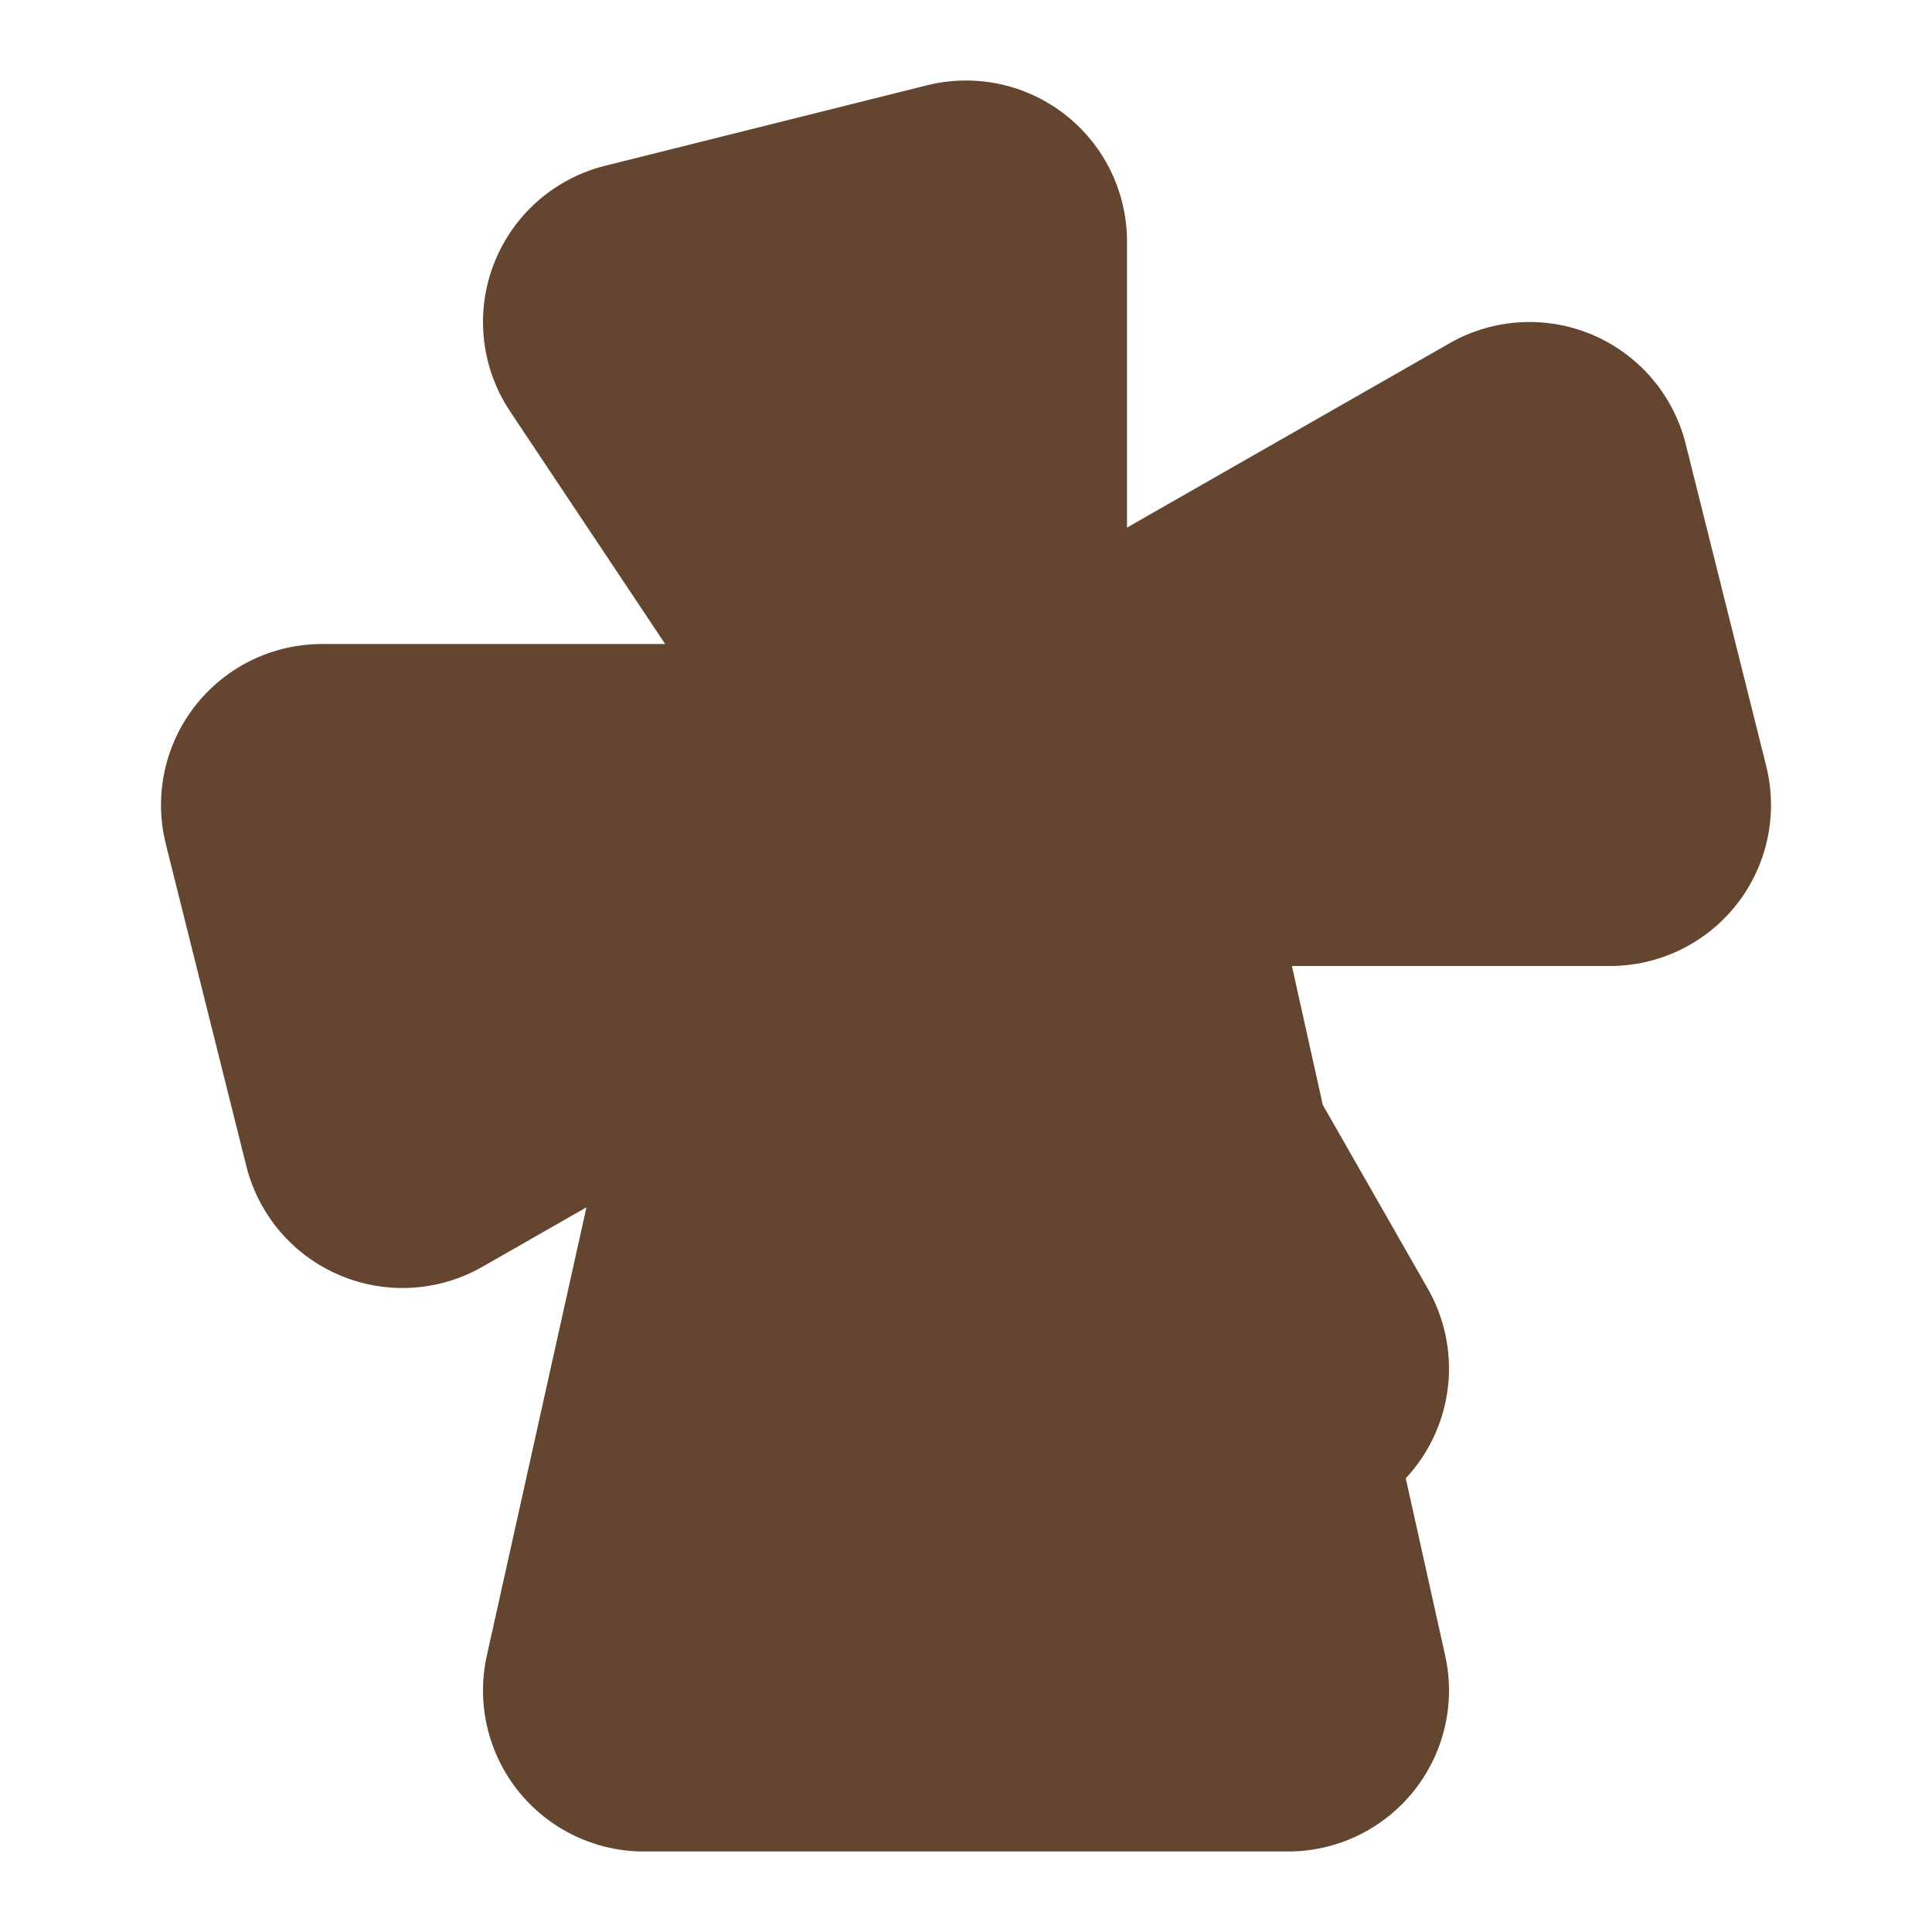
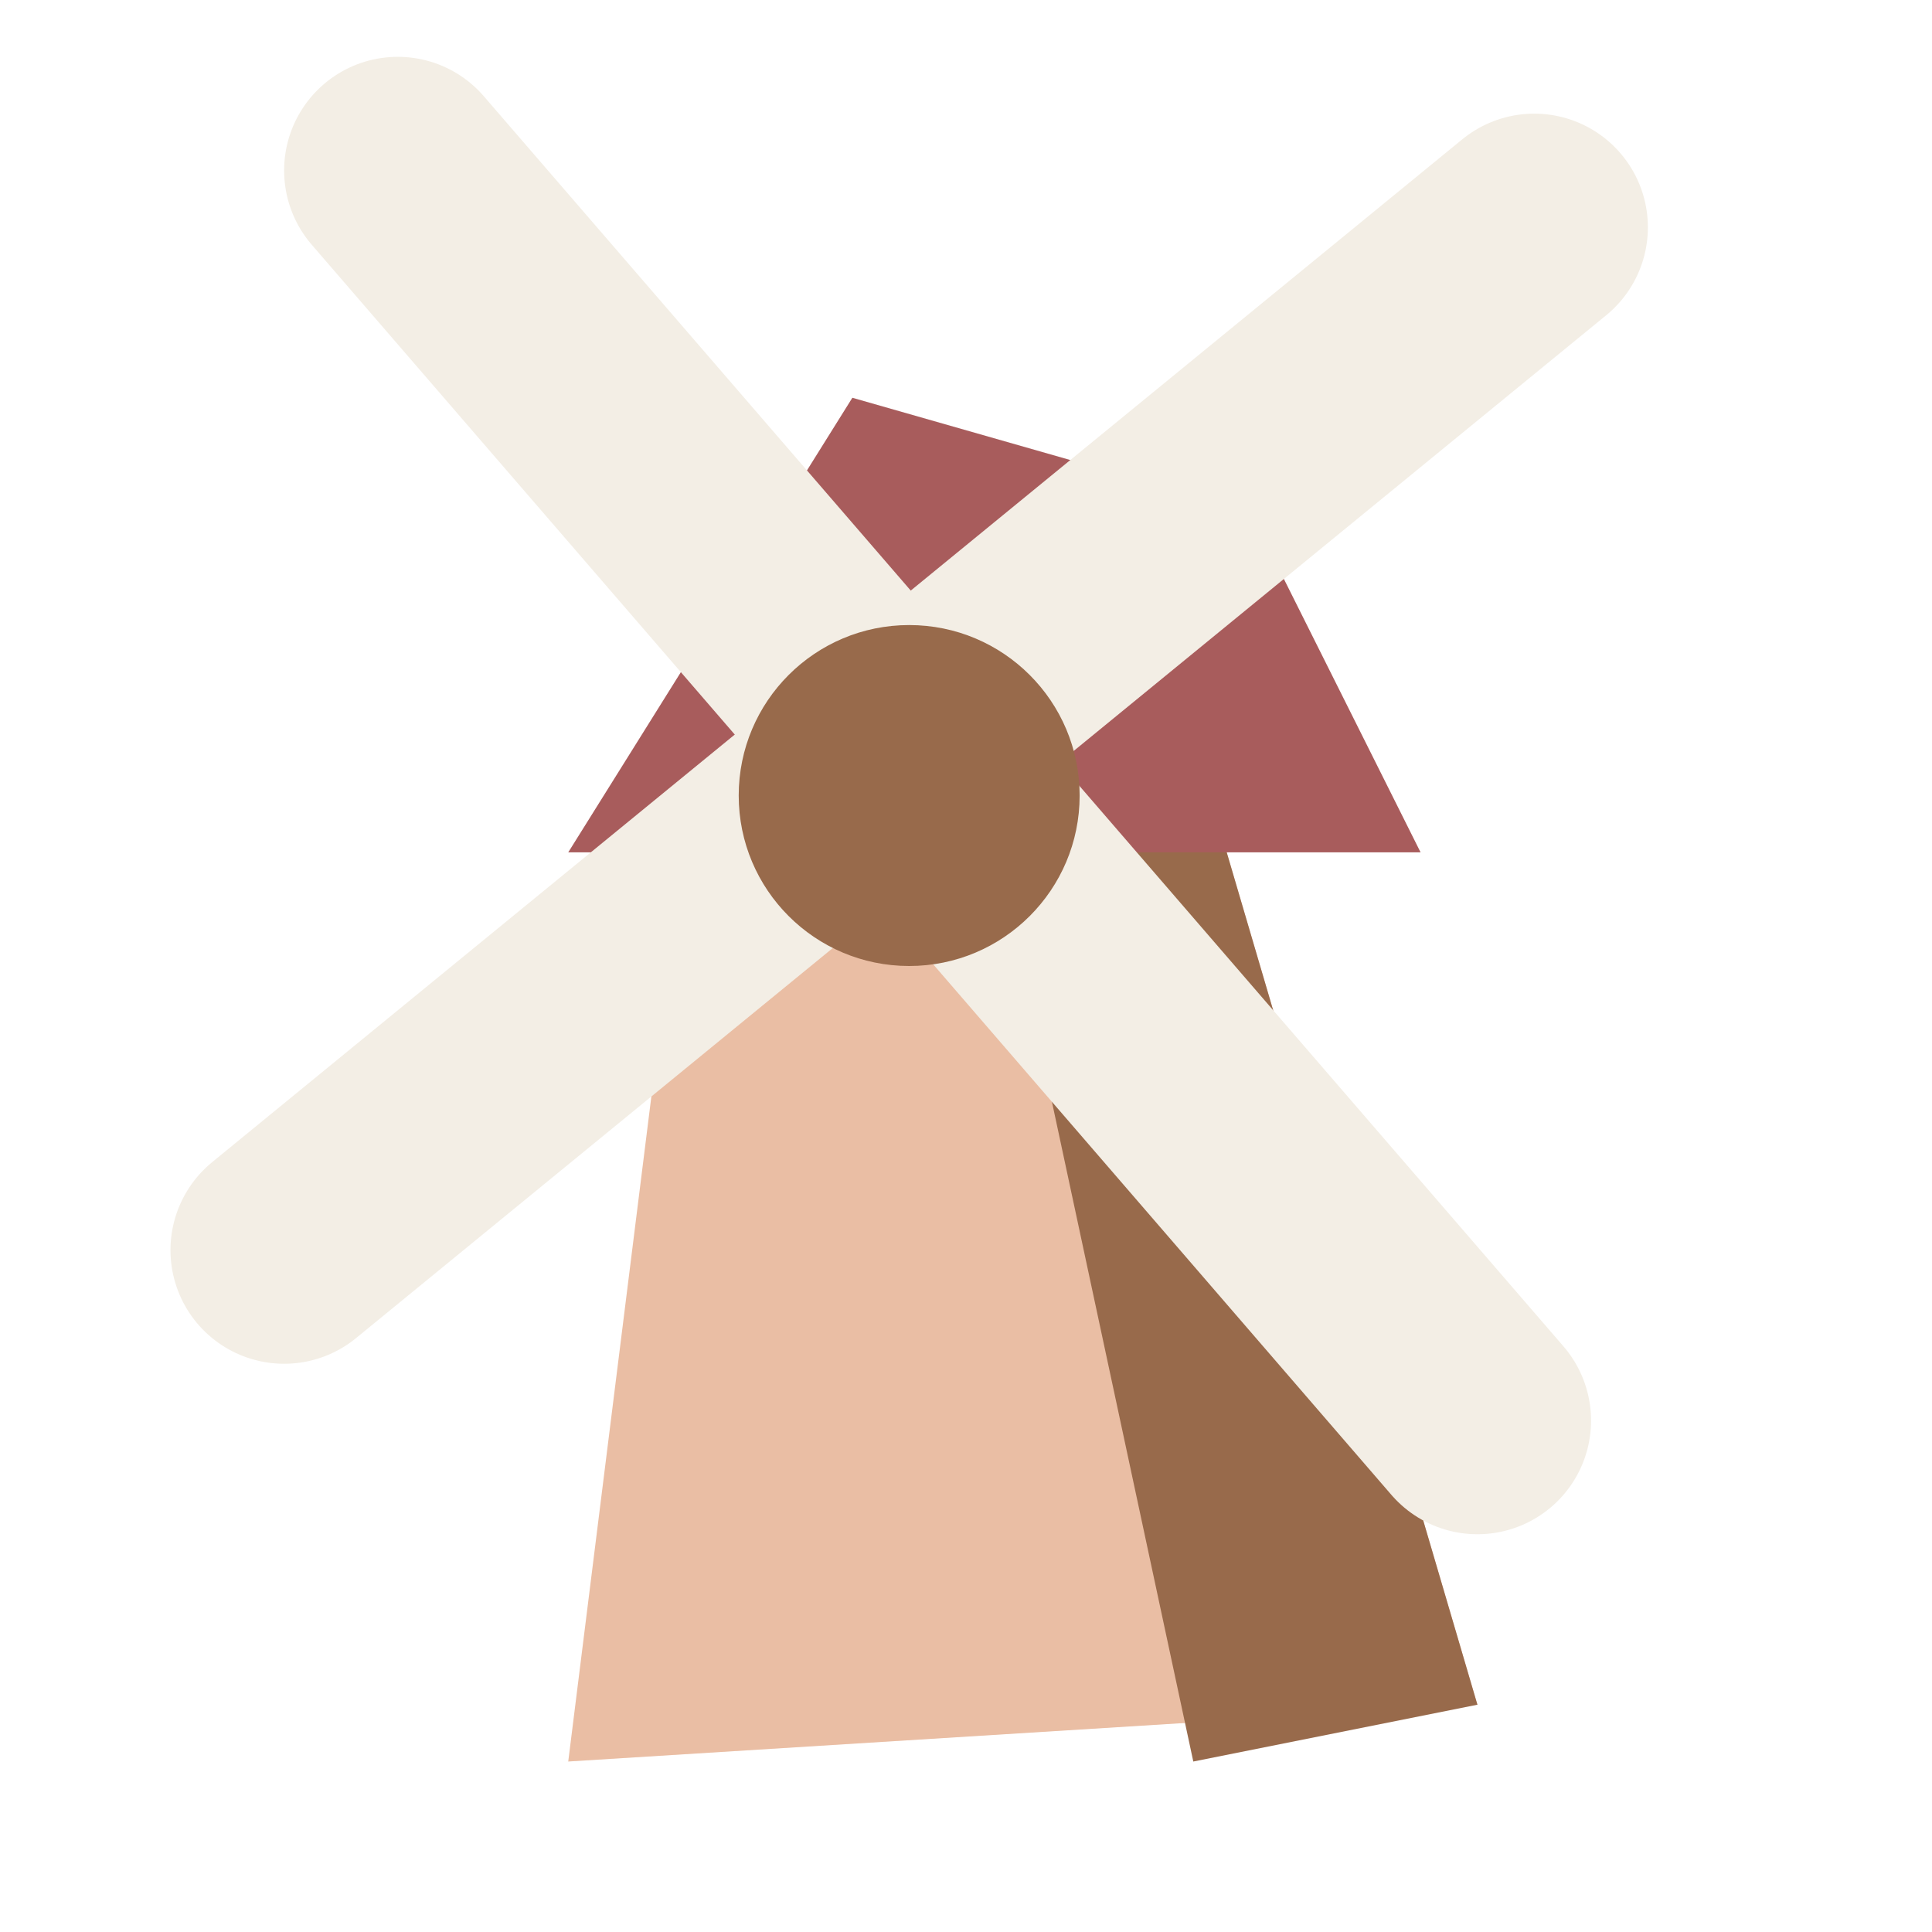
- <svg xmlns="http://www.w3.org/2000/svg" width="24" height="24" viewBox="0 0 24 24">
-   <path d="M8 21 10 12h4l2 9ZM12 10V3l-4 1 4 6 7-4 1 4h-8l4 7-4 1v-8L5 14l-1-4h8" fill="none" stroke="#64452f" stroke-width="4" stroke-linecap="round" stroke-linejoin="round" />
+ <svg xmlns="http://www.w3.org/2000/svg" width="34" height="34" viewBox="0 0 34 34">
+   <polygon points="12,15 21,13 26,30 10,31" fill="#eabea4" />
+   <polygon points="21,13 26,30 21,31 18,17" fill="#986a4b" />
+   <polygon points="10,15 15,7 22,9 25,15" fill="#a85c5c" />
+   <polyline points="7,3 26,25" fill="none" stroke="#f3eee5" stroke-width="4.0" stroke-linejoin="round" stroke-linecap="round" />
+   <polyline points="5,22 27,4" fill="none" stroke="#f3eee5" stroke-width="4.0" stroke-linejoin="round" stroke-linecap="round" />
+   <circle cx="16.0" cy="14.0" r="3.0" fill="#986a4b" />
</svg>
